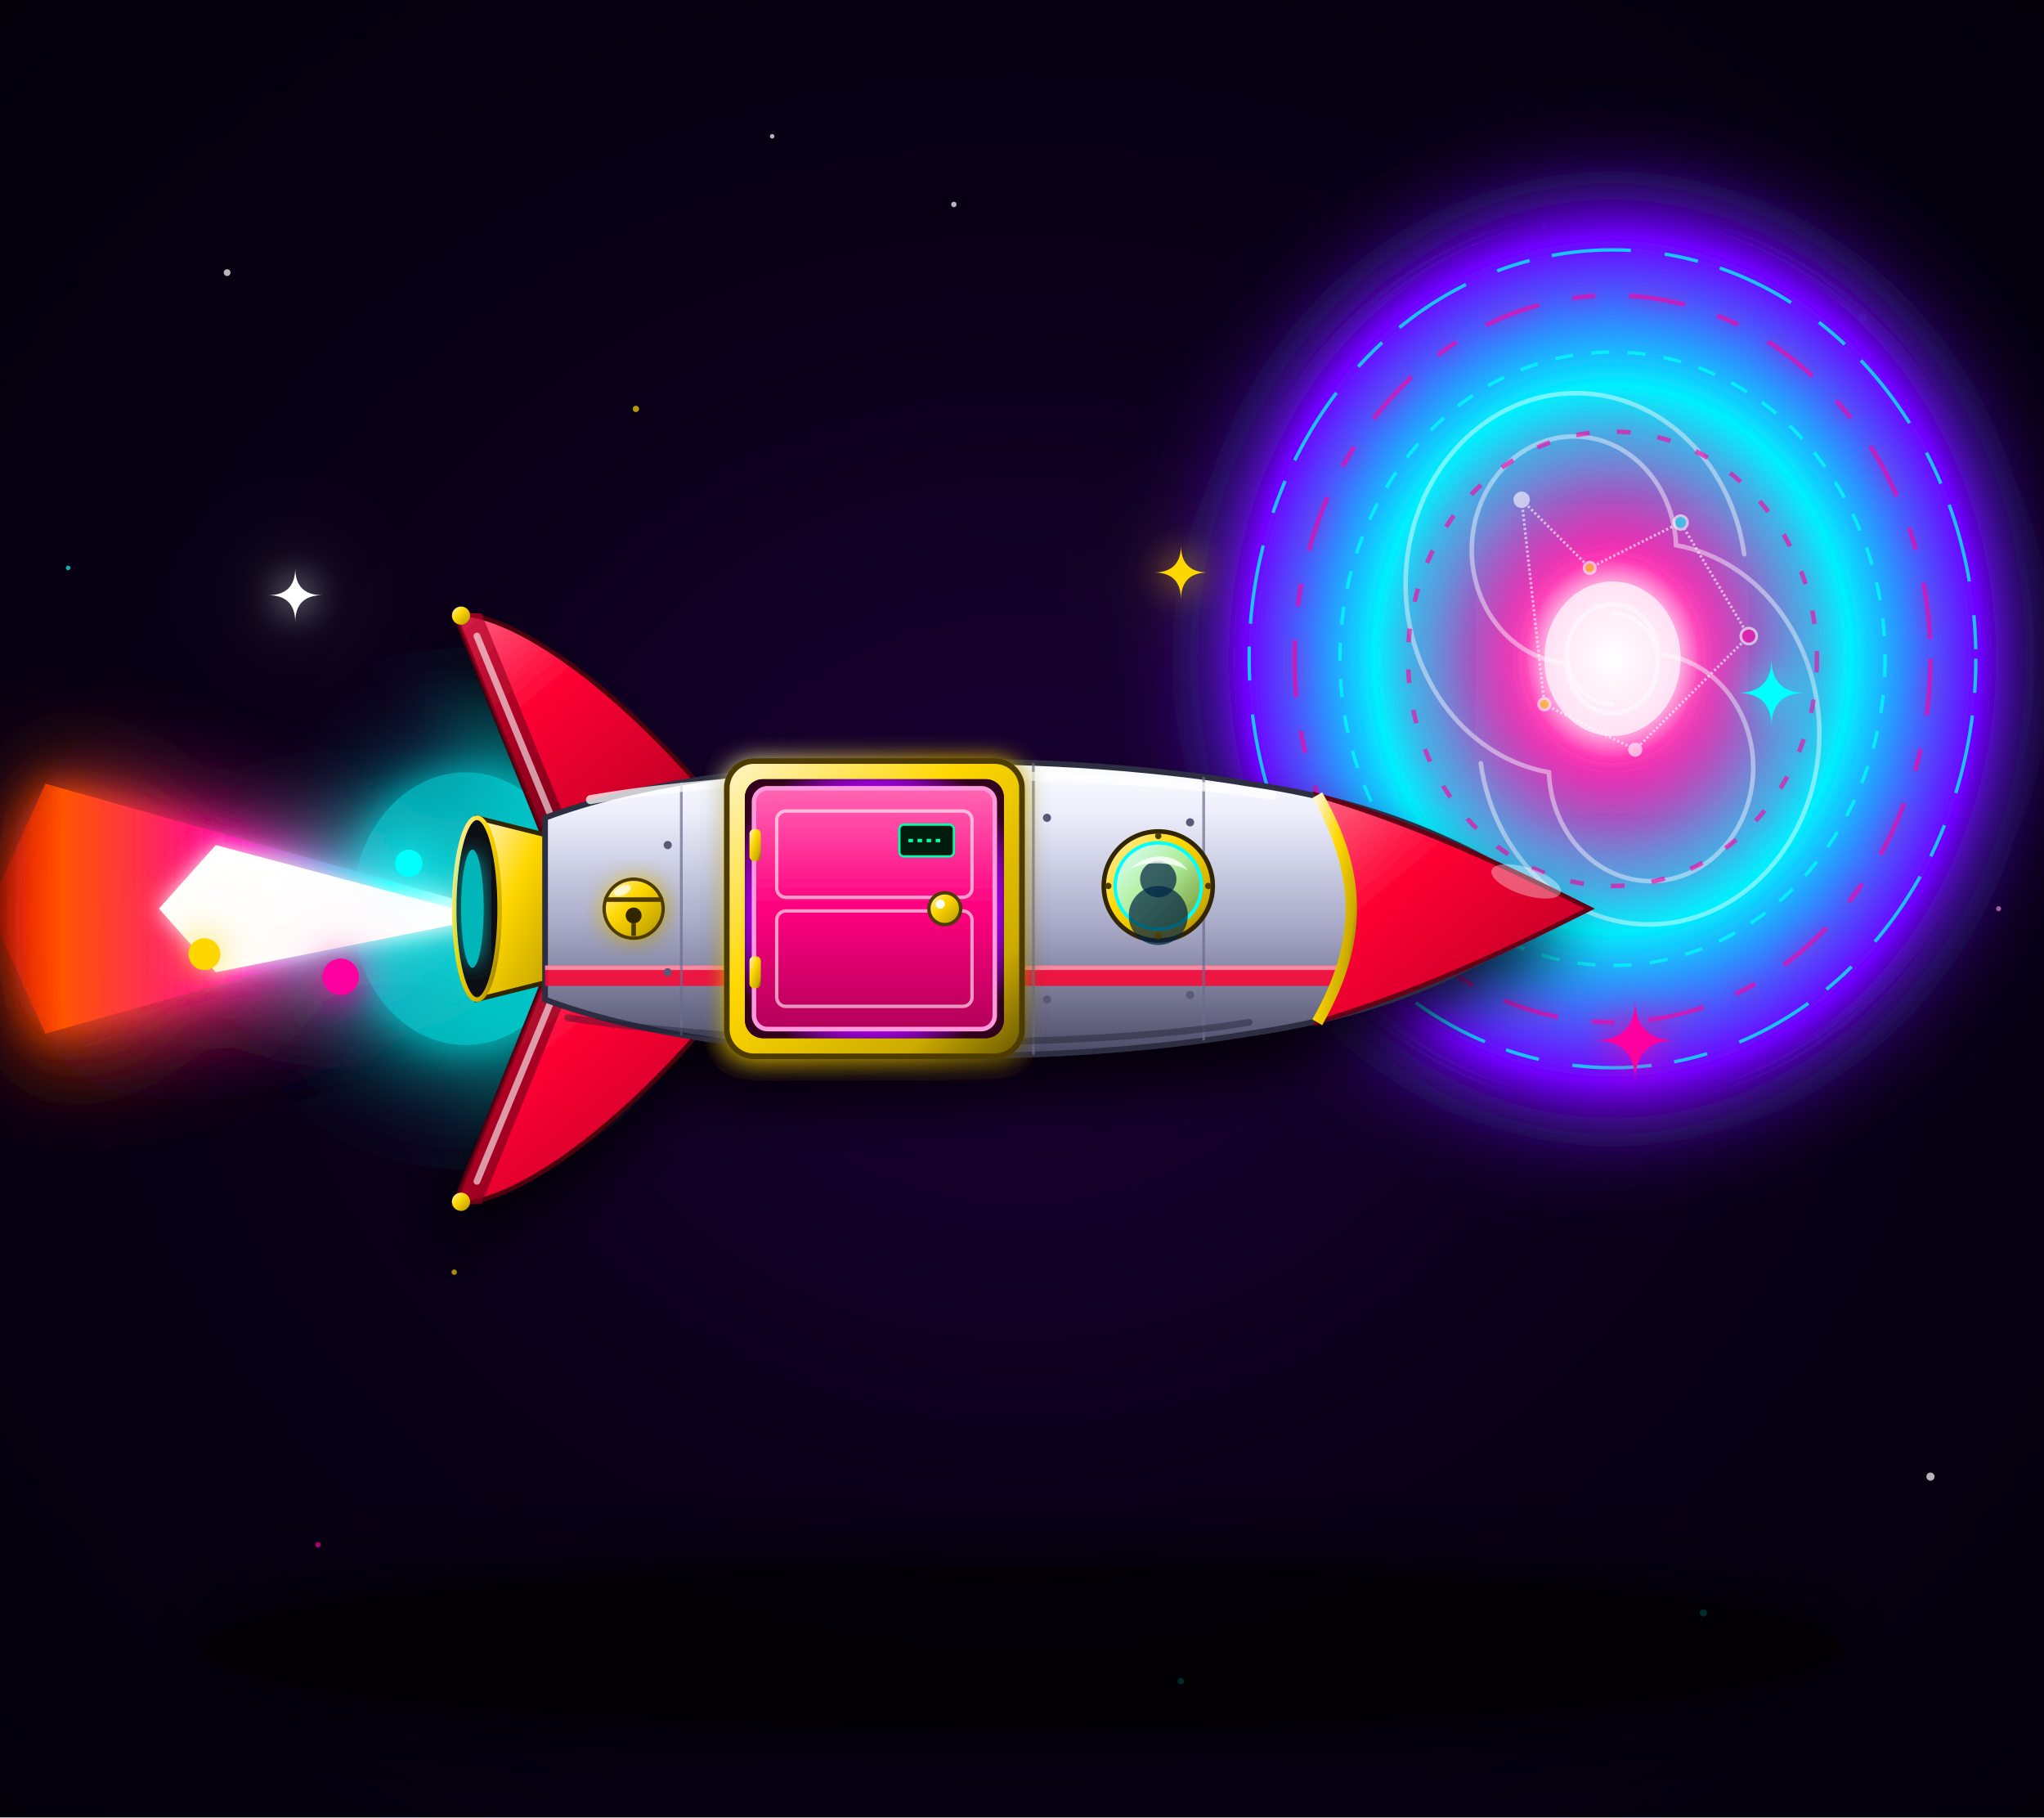
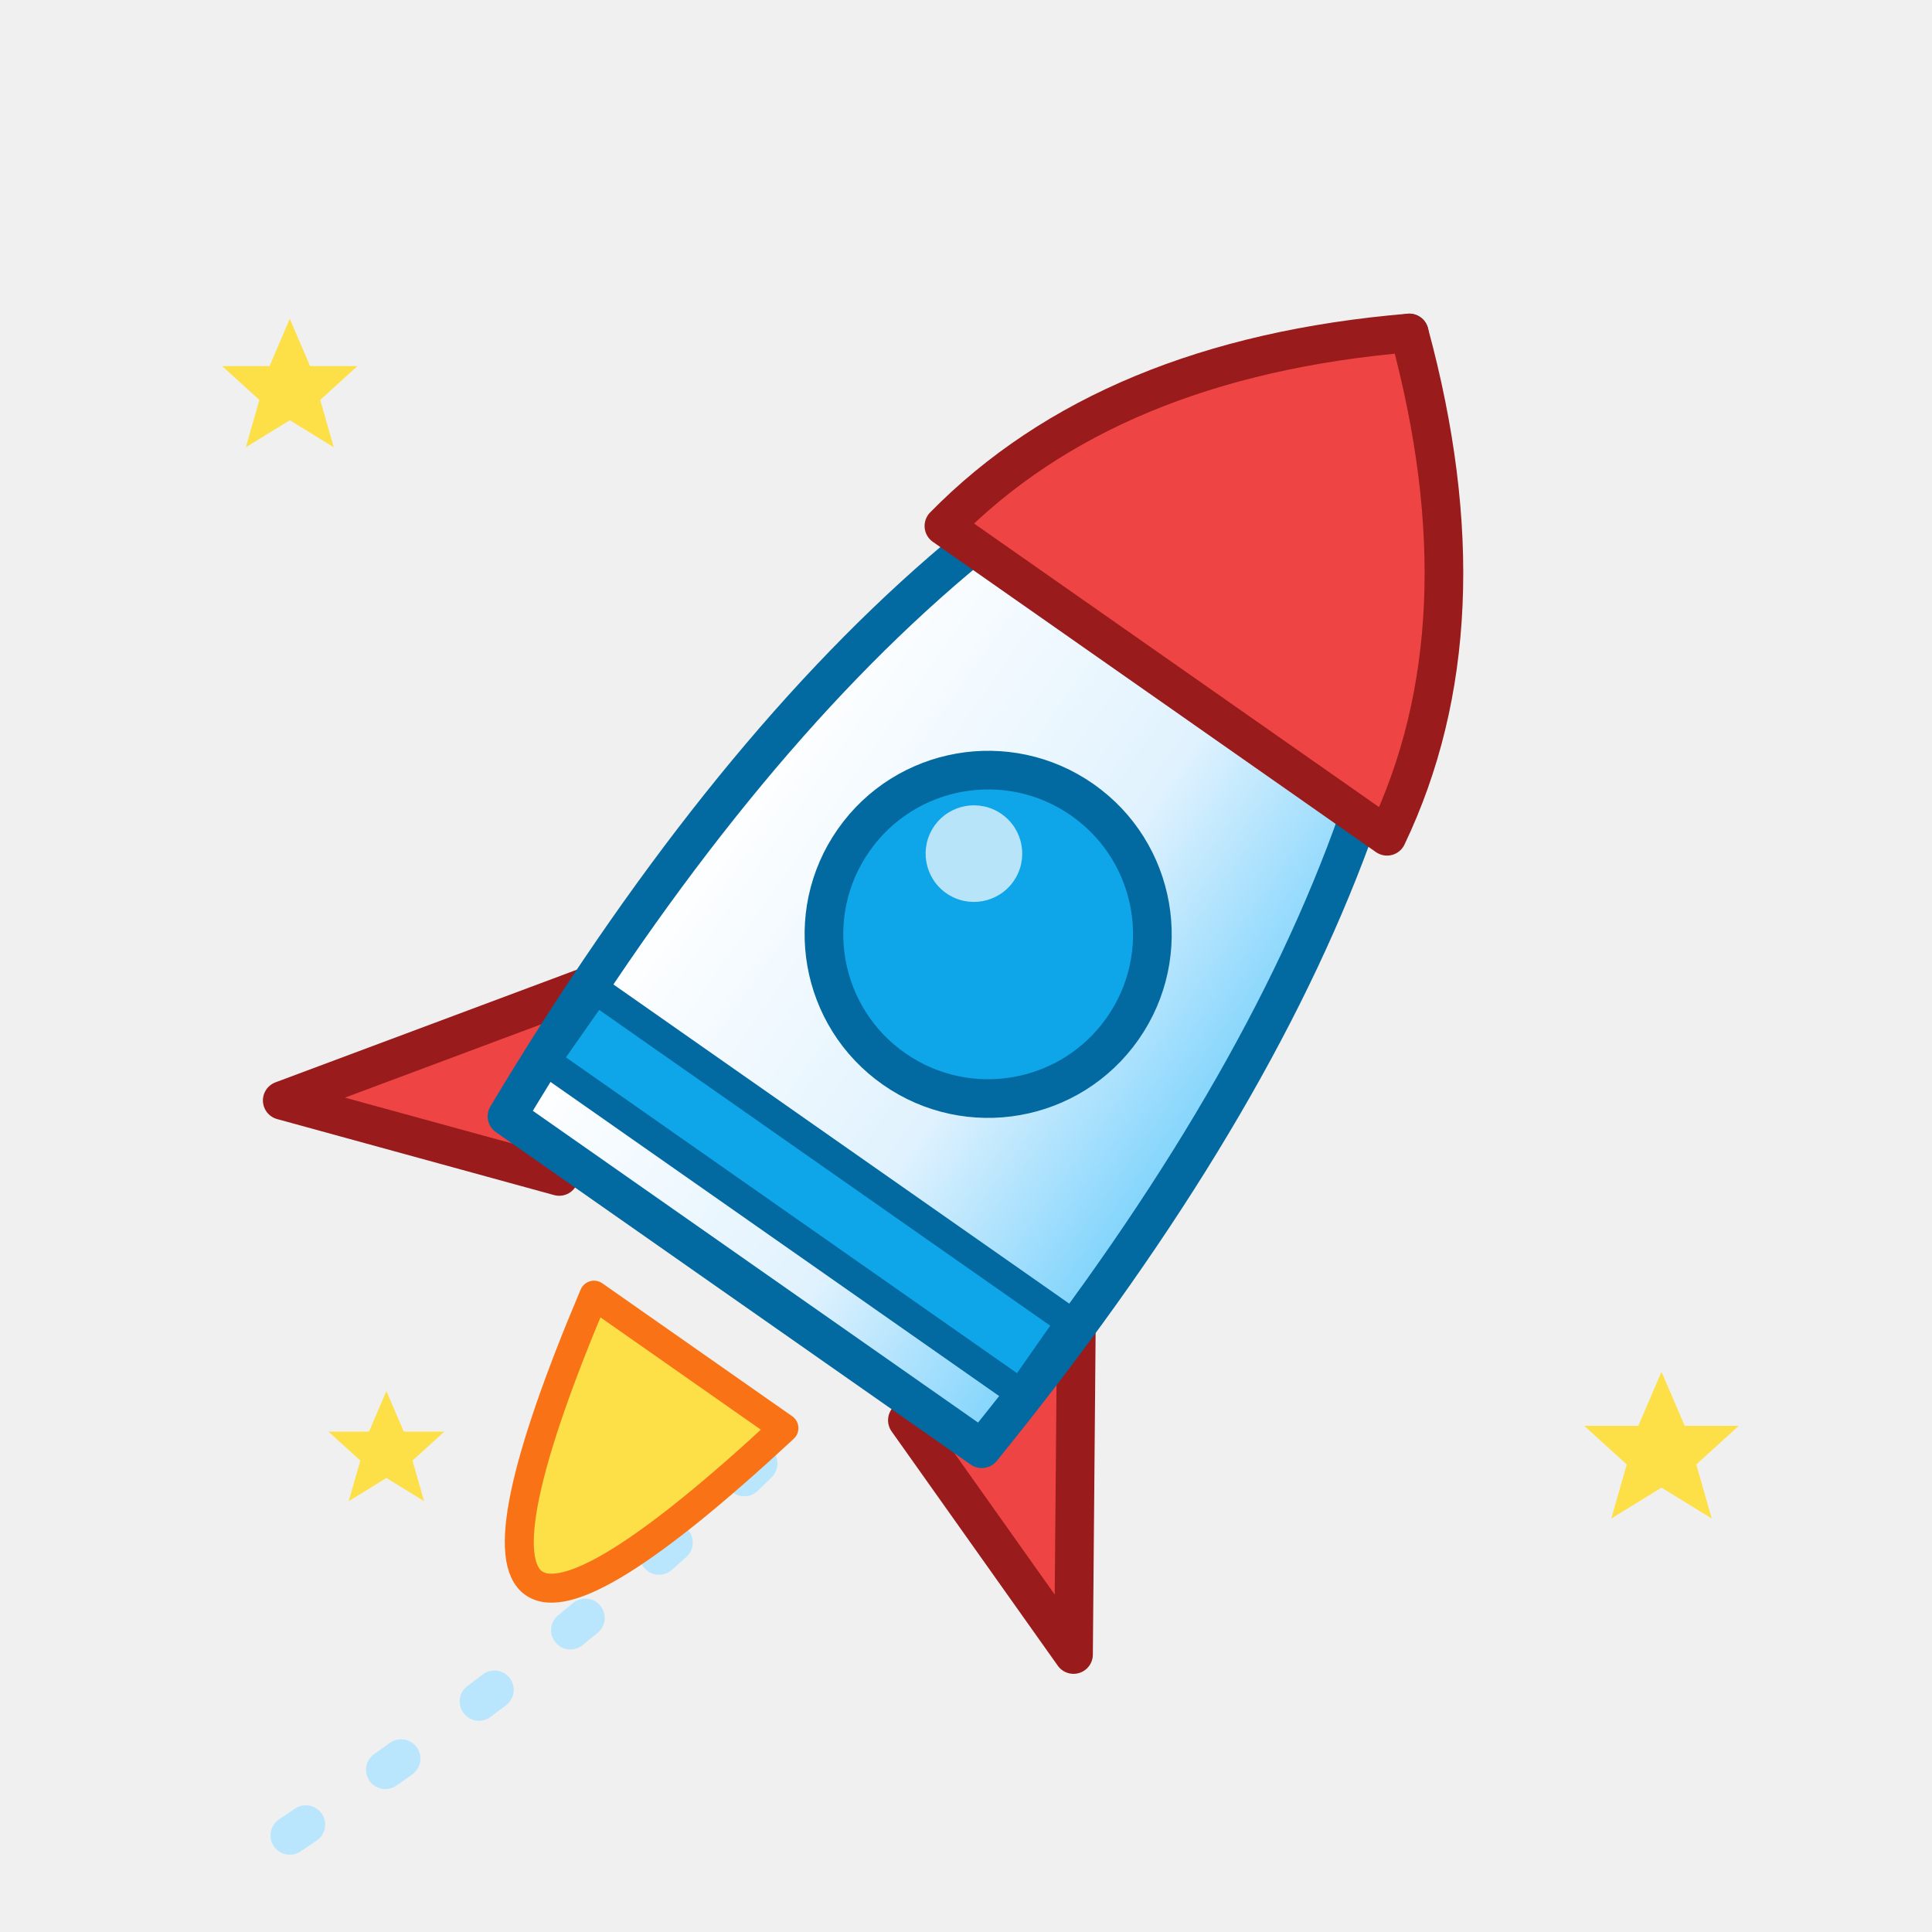
- <svg xmlns="http://www.w3.org/2000/svg" viewBox="0 0 900 800" width="100%" height="100%" role="img" aria-labelledby="t d">
+ <svg xmlns="http://www.w3.org/2000/svg" viewBox="0 0 200 200" width="200" height="200" role="img" aria-label="Rocket">
  <defs>
-     <radialGradient id="spaceBg" cx="50%" cy="50%" r="75%">
-       <stop offset="0%" stop-color="#1c0038" />
-       <stop offset="45%" stop-color="#0a0018" />
-       <stop offset="100%" stop-color="#020008" />
-     </radialGradient>
-     <radialGradient id="portalTunnel" cx="50%" cy="50%" r="50%">
-       <stop offset="0%" stop-color="#ffffff" />
-       <stop offset="20%" stop-color="#ff00a0" />
-       <stop offset="55%" stop-color="#00f0ff" />
-       <stop offset="85%" stop-color="#7000ff" />
-       <stop offset="100%" stop-color="#000" stop-opacity="0" />
-     </radialGradient>
-     <linearGradient id="rocketRed" x1="0" y1="0" x2="1" y2="1">
-       <stop offset="0%" stop-color="#ff6685" />
-       <stop offset="35%" stop-color="#ff0033" />
-       <stop offset="75%" stop-color="#cc0029" />
-       <stop offset="100%" stop-color="#660014" />
+     <linearGradient id="rb" x1="0" x2="1">
+       <stop offset="0" stop-color="#fff" />
+       <stop offset=".6" stop-color="#E0F2FE" />
+       <stop offset="1" stop-color="#7DD3FC" />
    </linearGradient>
-     <linearGradient id="rocketRedDark" x1="0" y1="0" x2="1" y2="1">
-       <stop offset="0%" stop-color="#c4002a" />
-       <stop offset="100%" stop-color="#4d000f" />
-     </linearGradient>
-     <linearGradient id="rocketHull" x1="0" y1="0" x2="0" y2="1">
-       <stop offset="0%" stop-color="#ffffff" />
-       <stop offset="18%" stop-color="#eceefc" />
-       <stop offset="55%" stop-color="#a9abc9" />
-       <stop offset="100%" stop-color="#4a4a66" />
-     </linearGradient>
-     <linearGradient id="goldAccent" x1="0" y1="0" x2="1" y2="1">
-       <stop offset="0%" stop-color="#fff5cc" />
-       <stop offset="40%" stop-color="#ffd700" />
-       <stop offset="80%" stop-color="#ccab00" />
-       <stop offset="100%" stop-color="#665500" />
-     </linearGradient>
-     <linearGradient id="doorPink" x1="0" y1="0" x2="0" y2="1">
-       <stop offset="0%" stop-color="#ff66b3" />
-       <stop offset="50%" stop-color="#ff007f" />
-       <stop offset="100%" stop-color="#b30059" />
-     </linearGradient>
-     <linearGradient id="plasmaFlame" x1="1" y1="0" x2="0" y2="0">
-       <stop offset="0%" stop-color="#ffffff" />
-       <stop offset="20%" stop-color="#00ffff" />
-       <stop offset="50%" stop-color="#ff00aa" />
-       <stop offset="85%" stop-color="#ff5500" />
-       <stop offset="100%" stop-color="#ff0000" stop-opacity="0" />
-     </linearGradient>
-     <linearGradient id="glassTint" x1="0" y1="0" x2="1" y2="1">
-       <stop offset="0%" stop-color="#e6ffff" stop-opacity=".9" />
-       <stop offset="50%" stop-color="#80ffff" stop-opacity=".6" />
-       <stop offset="100%" stop-color="#008080" stop-opacity=".4" />
-     </linearGradient>
-     <linearGradient id="streak" x1="1" y1="0" x2="0" y2="0">
-       <stop offset="0" stop-color="#fff" stop-opacity=".9" />
-       <stop offset="1" stop-color="#fff" stop-opacity="0" />
-     </linearGradient>
-     <radialGradient id="hatchGlow" cx="50%" cy="50%" r="60%">
-       <stop offset="0%" stop-color="#ffffff" />
-       <stop offset="35%" stop-color="#00f0ff" />
-       <stop offset="75%" stop-color="#b000ff" />
-       <stop offset="100%" stop-color="#33001a" />
-     </radialGradient>
-     <filter id="intenseGlow" x="-50%" y="-50%" width="200%" height="200%">
-       <feGaussianBlur stdDeviation="8" result="b1" />
-       <feGaussianBlur stdDeviation="22" result="b2" />
-       <feMerge>
-         <feMergeNode in="b2" />
-         <feMergeNode in="b1" />
-         <feMergeNode in="SourceGraphic" />
-       </feMerge>
-     </filter>
-     <filter id="softGlow" x="-30%" y="-30%" width="160%" height="160%">
-       <feGaussianBlur stdDeviation="5" result="blur" />
-       <feComposite in="SourceGraphic" in2="blur" operator="over" />
-     </filter>
-     <filter id="blur4" x="-30%" y="-30%" width="160%" height="160%">
-       <feGaussianBlur stdDeviation="4" />
-     </filter>
-     <filter id="dropShadow" x="-20%" y="-20%" width="140%" height="140%">
-       <feDropShadow dx="-8" dy="16" stdDeviation="14" flood-color="#000" flood-opacity=".85" />
-     </filter>
-     <clipPath id="hullClip">
-       <path d="M240,360 C320,330 460,330 550,345 C620,355 660,380 690,400 C660,420 620,445 550,455 C460,470 320,470 240,440 Z" />
-     </clipPath>
-     <clipPath id="hatchClip">
-       <rect x="8" y="8" width="114" height="114" rx="8" />
-     </clipPath>
+     <path id="st" d="M0-10L3-3 10-3 4.5 2 6.5 9 0 5-6.5 9-4.5 2-10-3-3-3Z" />
  </defs>
-   <style>
-     /* SVG children pivot on their own box unless told otherwise */
-     .pv { transform-box: fill-box; transform-origin: center; }
- 
-     /* ---- Rocket drifts and banks ---- */
-     .rocket-ship { animation: rocketFlight 3.5s ease-in-out infinite alternate; transform-origin: 450px 400px; }
-     @keyframes rocketFlight {
-       0%   { transform: translate(-6px, 14px)  rotate(-1deg); }
-       100% { transform: translate(8px, -16px)  rotate(2deg); }
-     }
-     /* shadow shrinks as the rocket rises, grows as it sinks */
-     .ground-shadow { animation: shadow 3.5s ease-in-out infinite alternate; }
-     @keyframes shadow { 0% { transform: scale(1.04); opacity: .8; } 100% { transform: scale(.88); opacity: .55; } }
- 
-     /* ---- Engine: flame stretches rearwards from the nozzle (pinned at x=210) ---- */
-     .thrust-flame { animation: flamePulse .14s ease-in-out infinite alternate; transform-origin: 215px 400px; }
-     .thrust-core  { animation: flamePulse .1s ease-in-out infinite alternate-reverse; transform-origin: 215px 400px; }
-     @keyframes flamePulse {
-       0%   { transform: scale(.85, .94); opacity: .85; }
-       100% { transform: scale(1.12, 1.06); opacity: 1; }
-     }
-     .engine-halo { animation: halo .6s ease-in-out infinite alternate; }
-     @keyframes halo { 0% { opacity: .5; } 100% { opacity: .95; } }
- 
-     .trail-particle { animation: particleFly 2.5s linear infinite; }
-     .d1 { animation-delay: .6s; } .d2 { animation-delay: 1.2s; } .d3 { animation-delay: 1.8s; }
-     @keyframes particleFly {
-       0%   { transform: translate(0,0) scale(1);        opacity: .9; }
-       100% { transform: translate(-260px,40px) scale(.2); opacity: 0; }
-     }
- 
-     /* ---- Portal ---- */
-     .spin-cw  { animation: spinCW 20s linear infinite; }
-     .spin-ccw { animation: spinCCW 14s linear infinite; }
-     .spin-fast{ animation: spinCW 7s linear infinite; }
-     @keyframes spinCW  { to { transform: rotate(360deg); } }
-     @keyframes spinCCW { to { transform: rotate(-360deg); } }
-     .vortex { animation: vortex 3.2s ease-in-out infinite alternate; }
-     @keyframes vortex { 0% { transform: scale(.94); opacity: .8; } 100% { transform: scale(1.06); opacity: 1; } }
-     .constellation { stroke-dasharray: 1; animation: draw 6s ease-in-out infinite; }
-     @keyframes draw { 0% { stroke-dashoffset: 1; } 45%, 80% { stroke-dashoffset: 0; } 100% { stroke-dashoffset: -1; } }
- 
-     /* ---- Hatch: swings on a hinge at its left edge, revealing the portal behind it ---- */
-     .door-hatch { transform-box: fill-box; transform-origin: left center; animation: hatch 6s cubic-bezier(.6,0,.35,1) infinite alternate; }
-     @keyframes hatch {
-       0%, 20%   { transform: scaleX(1)   skewY(0deg); }
-       80%, 100% { transform: scaleX(.22) skewY(-9deg); }
-     }
-     .hatch-glow { animation: hatchGlow 6s ease-in-out infinite alternate; }
-     @keyframes hatchGlow { 0%, 20% { opacity: .25; } 80%, 100% { opacity: 1; } }
-     .keypad { animation: blink 1s steps(2) infinite; }
-     @keyframes blink { 50% { opacity: .2; } }
- 
-     /* ---- Ambient ---- */
-     .s1 { animation: twinkle 1.4s ease-in-out infinite alternate; }
-     .s2 { animation: twinkle 2.2s ease-in-out infinite alternate .6s; }
-     .s3 { animation: twinkle 2.8s ease-in-out infinite alternate 1.1s; }
-     @keyframes twinkle { 0% { opacity: .2; transform: scale(.6); } 100% { opacity: 1; transform: scale(1.4); } }
- 
-     /* speed streaks sell the forward motion */
-     .streak { animation: streak 1.6s linear infinite; }
-     @keyframes streak { 0% { transform: translateX(0); opacity: 0; } 15% { opacity: .8; } 100% { transform: translateX(-980px); opacity: 0; } }
- 
-     @media (prefers-reduced-motion: reduce) {
-       * { animation: none !important; }
-       .streak { opacity: 0; }
-       .door-hatch { transform: scaleX(.3) skewY(-8deg); }
-     }
-   </style>
-   <rect width="900" height="800" fill="url(#spaceBg)" />
-   <g opacity=".7">
-     <circle class="pv s1" cx="100" cy="120" r="1.5" fill="#fff" />
-     <circle class="pv s2" cx="820" cy="140" r="2" fill="#00ffff" />
-     <circle class="pv s3" cx="140" cy="680" r="1.2" fill="#ff00a0" />
-     <circle class="pv s1" cx="850" cy="650" r="1.8" fill="#fff" />
-     <circle class="pv s2" cx="280" cy="180" r="1.4" fill="#ffd700" />
-     <circle class="pv s3" cx="750" cy="710" r="1.6" fill="#00f0ff" />
-     <circle class="pv s1" cx="420" cy="90" r="1.2" fill="#fff" />
-     <circle class="pv s2" cx="60" cy="400" r="1.3" fill="#fff" />
-     <circle class="pv s3" cx="520" cy="740" r="1.4" fill="#00f0ff" />
-     <circle class="pv s1" cx="880" cy="400" r="1.1" fill="#ffb3da" />
-     <circle class="pv s2" cx="340" cy="60" r="1" fill="#fff" />
-     <circle class="pv s3" cx="200" cy="560" r="1.2" fill="#ffd700" />
-     <circle class="pv s1" cx="680" cy="100" r="1.3" fill="#fff" />
-     <circle class="pv s2" cx="30" cy="250" r="1" fill="#00ffff" />
+   <g fill="#FDE047">
+     <use href="#st" transform="translate(30 40) scale(.7)">
+       <animate attributeName="opacity" values="0;1;0" dur="2s" repeatCount="indefinite" />
+     </use>
+     <use href="#st" transform="translate(172 150) scale(.8)">
+       <animate attributeName="opacity" values="1;0;1" dur="2.6s" repeatCount="indefinite" />
+     </use>
+     <use href="#st" transform="translate(40 150) scale(.6)">
+       <animate attributeName="opacity" values="0;1;0" dur="3s" repeatCount="indefinite" />
+     </use>
  </g>
-   <g>
-     <rect class="streak" style="animation-delay:0s" x="900" y="110" width="150" height="2" fill="url(#streak)" />
-     <rect class="streak" style="animation-delay:-.5s" x="900" y="210" width="90" height="1.5" fill="url(#streak)" />
-     <rect class="streak" style="animation-delay:-1s" x="900" y="560" width="170" height="2" fill="url(#streak)" />
-     <rect class="streak" style="animation-delay:-.2s" x="900" y="640" width="110" height="1.5" fill="url(#streak)" />
-     <rect class="streak" style="animation-delay:-1.3s" x="900" y="70" width="120" height="1.5" fill="url(#streak)" />
-     <rect class="streak" style="animation-delay:-.8s" x="900" y="690" width="80" height="1.5" fill="url(#streak)" />
+   <g fill="none" stroke="#BAE6FD" stroke-width="4" stroke-linecap="round" stroke-dasharray="2 10">
+     <path d="M30 190Q60 170 80 150" />
  </g>
-   <g id="warp-portal" transform="translate(60,-30)">
-     <ellipse class="pv vortex" cx="650" cy="320" rx="190" ry="220" fill="url(#portalTunnel)" filter="url(#intenseGlow)" />
-     <g class="pv spin-fast" fill="none" stroke="#fff" stroke-width="2" stroke-linecap="round" opacity=".45">
-       <path d="M650 320 m0 -20 a20 22 0 1 1 -20 22 a45 50 0 1 1 48 -52 a75 84 0 1 1 -86 96" />
-       <path d="M650 320 m0 20 a20 22 0 1 1 20 -22 a45 50 0 1 1 -48 52 a75 84 0 1 1 86 -96" />
+   <g transform="rotate(35 100 100)">
+     <animateTransform additive="sum" attributeName="transform" type="translate" values="0 0;0 -5;0 0" dur="1.4s" repeatCount="indefinite" />
+     <g transform="translate(100 150)">
+       <path d="M-12 0Q0 56 12 0Z" fill="#FDE047" stroke="#F97316" stroke-width="3" stroke-linejoin="round">
+         <animateTransform attributeName="transform" type="scale" values="1 .7;1 1.25;1 .7" dur=".3s" repeatCount="indefinite" />
+       </path>
    </g>
-     <g class="pv spin-cw" stroke="#00ffff" stroke-width="1.5" fill="none" opacity=".75">
-       <ellipse cx="650" cy="320" rx="160" ry="180" stroke-dasharray="15 10 35 15" />
-       <ellipse cx="650" cy="320" rx="120" ry="135" stroke-dasharray="8 8" />
-     </g>
-     <g class="pv spin-ccw" stroke="#ff00a0" stroke-width="2" fill="none" opacity=".65" filter="url(#softGlow)">
-       <ellipse cx="650" cy="320" rx="140" ry="160" stroke-dasharray="25 15 10 15" />
-       <ellipse cx="650" cy="320" rx="90" ry="100" stroke-dasharray="6 12" />
-     </g>
-     <ellipse cx="650" cy="320" rx="30" ry="34" fill="#fff" opacity=".85" filter="url(#intenseGlow)" />
-     <g stroke="#fff" stroke-width="1.2" fill="none" opacity=".6">
-       <path class="constellation" pathLength="1" d="M610 250 L640 280 L680 260 L710 310 L660 360 L620 340 Z" />
-       <circle class="pv s1" cx="610" cy="250" r="3" fill="#fff" />
-       <circle class="pv s2" cx="640" cy="280" r="2.5" fill="#ffd700" />
-       <circle class="pv s3" cx="680" cy="260" r="3" fill="#00ffff" />
-       <circle class="pv s1" cx="710" cy="310" r="3.5" fill="#ff00a0" />
-       <circle class="pv s2" cx="660" cy="360" r="2.5" fill="#fff" />
-       <circle class="pv s3" cx="620" cy="340" r="2.5" fill="#ffd700" />
-     </g>
-   </g>
-   <ellipse class="pv ground-shadow" cx="450" cy="725" rx="360" ry="35" fill="#000" opacity=".75" filter="url(#intenseGlow)" />
-   <g class="rocket-ship" filter="url(#dropShadow)">
-     <ellipse class="engine-halo" cx="205" cy="400" rx="50" ry="60" fill="#00ffff" opacity=".6" filter="url(#intenseGlow)" />
-     <g class="thrust-flame">
-       <polygon points="215,400 20,345 -5,400 20,455" fill="url(#plasmaFlame)" filter="url(#intenseGlow)" />
-     </g>
-     <g class="thrust-core">
-       <polygon points="215,404 95,372 70,400 95,428" fill="#fff" filter="url(#softGlow)" />
-     </g>
-     <g filter="url(#intenseGlow)">
-       <circle class="trail-particle" cx="180" cy="380" r="6" fill="#00ffff" />
-       <circle class="trail-particle d1" cx="150" cy="430" r="8" fill="#ff00a0" />
-       <circle class="trail-particle d2" cx="120" cy="390" r="5" fill="#fff" />
-       <circle class="trail-particle d3" cx="90" cy="420" r="7" fill="#ffd700" />
-     </g>
-     <g id="engine-mount">
-       <path d="M240,430 L200,530 C230,530 280,490 320,440 Z" fill="url(#rocketRed)" stroke="#4d000f" stroke-width="2" />
-       <path d="M240,370 L200,270 C230,270 280,310 320,360 Z" fill="url(#rocketRed)" stroke="#4d000f" stroke-width="2" />
-       <path d="M240,430 L200,530 L212,530 L252,432 Z" fill="url(#rocketRedDark)" opacity=".7" />
-       <path d="M240,370 L200,270 L212,270 L252,368 Z" fill="url(#rocketRedDark)" opacity=".7" />
-       <path d="M210 280 L245 365" stroke="#fff" stroke-width="3" stroke-linecap="round" opacity=".6" />
-       <path d="M210 520 L245 435" stroke="#fff" stroke-width="3" stroke-linecap="round" opacity=".6" />
-       <circle cx="203" cy="271" r="4" fill="url(#goldAccent)" />
-       <circle cx="203" cy="529" r="4" fill="url(#goldAccent)" />
-       <path d="M210,360 L250,370 L250,430 L210,440 Z" fill="url(#goldAccent)" stroke="#332600" stroke-width="2" />
-       <ellipse cx="210" cy="400" rx="10" ry="40" fill="#0b0b12" stroke="url(#goldAccent)" stroke-width="2" />
-       <ellipse cx="208" cy="400" rx="5" ry="26" fill="#00ffff" opacity=".7" filter="url(#softGlow)" />
-     </g>
-     <g id="fuselage">
-       <path d="M240,360 C320,330 460,330 550,345 C620,355 660,380 690,400 C660,420 620,445 550,455 C460,470 320,470 240,440 Z" fill="url(#rocketHull)" stroke="#2e2e42" stroke-width="2.5" />
-       <g clip-path="url(#hullClip)">
-         <rect x="230" y="425" width="360" height="9" fill="#ff0033" opacity=".85" />
-         <rect x="230" y="425" width="360" height="2" fill="#fff" opacity=".5" />
-         <g stroke="#6b6b8c" stroke-width="1.2" opacity=".7">
-           <line x1="300" y1="330" x2="300" y2="470" />
-           <line x1="455" y1="330" x2="455" y2="470" />
-           <line x1="530" y1="330" x2="530" y2="470" />
-         </g>
-         <g fill="#5a5a78">
-           <circle cx="294" cy="372" r="1.8" />
-           <circle cx="294" cy="428" r="1.8" />
-           <circle cx="461" cy="360" r="1.8" />
-           <circle cx="461" cy="440" r="1.8" />
-           <circle cx="524" cy="362" r="1.8" />
-           <circle cx="524" cy="438" r="1.8" />
-         </g>
-       </g>
-       <path d="M580,350 C630,365 670,385 700,400 C670,415 630,435 580,450 C600,415 600,385 580,350 Z" fill="url(#rocketRed)" stroke="#660014" stroke-width="2" />
-       <ellipse cx="672" cy="388" rx="16" ry="6" fill="#fff" opacity=".35" transform="rotate(18 672 388)" />
-       <path d="M580,350 C600,385 600,415 580,450" fill="none" stroke="url(#goldAccent)" stroke-width="5" />
-       <path d="M260 352 C340 338 480 338 560 350" fill="none" stroke="#fff" stroke-width="4" stroke-linecap="round" opacity=".75" />
-       <path d="M250 448 C340 462 480 462 550 450" fill="none" stroke="#1a1a2e" stroke-width="3" stroke-linecap="round" opacity=".4" />
-     </g>
-     <g id="anywhere-door-hatch" transform="translate(320,335)">
-       <rect x="0" y="0" width="130" height="130" rx="12" fill="url(#goldAccent)" stroke="#4d3b00" stroke-width="2.5" filter="url(#softGlow)" />
-       <rect x="8" y="8" width="114" height="114" rx="8" fill="#33001a" />
-       <g class="hatch-glow" clip-path="url(#hatchClip)">
-         <rect x="8" y="8" width="114" height="114" fill="url(#hatchGlow)" />
-         <g class="pv spin-ccw" stroke="#fff" stroke-width="1.5" fill="none" opacity=".7">
-           <ellipse cx="65" cy="65" rx="38" ry="38" stroke-dasharray="6 8" />
-           <ellipse cx="65" cy="65" rx="20" ry="20" stroke-dasharray="3 6" />
-         </g>
-         <circle class="pv s1" cx="40" cy="40" r="2" fill="#fff" />
-         <circle class="pv s2" cx="92" cy="86" r="2" fill="#ffd700" />
-         <circle class="pv s3" cx="88" cy="38" r="1.6" fill="#00ffff" />
-       </g>
-       <g class="door-hatch">
-         <rect x="12" y="12" width="106" height="106" rx="6" fill="url(#doorPink)" stroke="#ff99dd" stroke-width="2" />
-         <rect x="22" y="22" width="86" height="38" rx="4" fill="none" stroke="#fff" stroke-width="1.5" opacity=".6" />
-         <rect x="22" y="66" width="86" height="42" rx="4" fill="none" stroke="#fff" stroke-width="1.5" opacity=".6" />
-         <circle cx="96" cy="65" r="7" fill="url(#goldAccent)" stroke="#4d3b00" stroke-width="1.5" />
-         <circle cx="94" cy="63" r="2" fill="#fff" />
-         <rect x="76" y="28" width="24" height="14" rx="2" fill="#001a11" stroke="#00ffaa" stroke-width="1" />
-         <line class="keypad" x1="80" y1="35" x2="94" y2="35" stroke="#00ffaa" stroke-width="1.5" stroke-dasharray="2 2" />
-         <rect x="10" y="30" width="5" height="14" rx="2" fill="url(#goldAccent)" />
-         <rect x="10" y="86" width="5" height="14" rx="2" fill="url(#goldAccent)" />
-       </g>
-     </g>
-     <g id="porthole" transform="translate(485,365)">
-       <circle cx="25" cy="25" r="24" fill="url(#goldAccent)" stroke="#332600" stroke-width="2" />
-       <circle cx="25" cy="25" r="19" fill="url(#glassTint)" stroke="#00ffff" stroke-width="1.5" />
-       <circle cx="25" cy="22" r="8" fill="#002244" opacity=".7" />
-       <circle cx="25" cy="38" r="13" fill="#002244" opacity=".7" />
-       <path d="M12 18 C20 10 32 10 38 18 C30 14 18 14 12 18Z" fill="#fff" opacity=".8" />
-       <g fill="#4d3b00">
-         <circle cx="25" cy="3" r="1.4" />
-         <circle cx="25" cy="47" r="1.4" />
-         <circle cx="3" cy="25" r="1.4" />
-         <circle cx="47" cy="25" r="1.4" />
-       </g>
-     </g>
-     <g id="doraemon-bell-brand" transform="translate(264,385)">
-       <circle cx="15" cy="15" r="13" fill="url(#goldAccent)" stroke="#4d3b00" stroke-width="1.5" filter="url(#softGlow)" />
-       <line x1="2" y1="11" x2="28" y2="11" stroke="#4d3b00" stroke-width="2" />
-       <circle cx="15" cy="18" r="3.5" fill="#332600" />
-       <line x1="15" y1="21.5" x2="15" y2="27" stroke="#4d3b00" stroke-width="2" />
-       <ellipse cx="10" cy="7" rx="4" ry="2" fill="#fff" opacity=".7" transform="rotate(-25 10 7)" />
-     </g>
-   </g>
-   <g filter="url(#intenseGlow)">
-     <path class="pv s1" d="M780 290Q780 305 795 305Q780 305 780 320Q780 305 765 305Q780 305 780 290Z" fill="#00ffff" />
-     <path class="pv s2" d="M720 440Q720 458 738 458Q720 458 720 476Q720 458 702 458Q720 458 720 440Z" fill="#ff00a0" />
-     <path class="pv s3" d="M520 240Q520 252 532 252Q520 252 520 264Q520 252 508 252Q520 252 520 240Z" fill="#ffd700" />
-     <path class="pv s2" d="M130 250Q130 262 142 262Q130 262 130 274Q130 262 118 262Q130 262 130 250Z" fill="#fff" />
+     <path d="M72 120L50 152L78 142Z" fill="#EF4444" stroke="#991B1B" stroke-width="4" stroke-linejoin="round" />
+     <path d="M128 120L150 152L122 142Z" fill="#EF4444" stroke="#991B1B" stroke-width="4" stroke-linejoin="round" />
+     <path d="M100 20Q136 56 130 140H70Q64 56 100 20Z" fill="url(#rb)" stroke="#0369A1" stroke-width="4" stroke-linejoin="round" />
+     <path d="M100 20Q124 40 128 64H72Q76 40 100 20Z" fill="#EF4444" stroke="#991B1B" stroke-width="4" stroke-linejoin="round" />
+     <circle cx="100" cy="96" r="17" fill="#0EA5E9" stroke="#0369A1" stroke-width="4" />
+     <circle cx="94" cy="90" r="5" fill="#fff" opacity=".7" />
+     <rect x="70" y="124" width="60" height="9" fill="#0EA5E9" stroke="#0369A1" stroke-width="3" />
  </g>
</svg>
